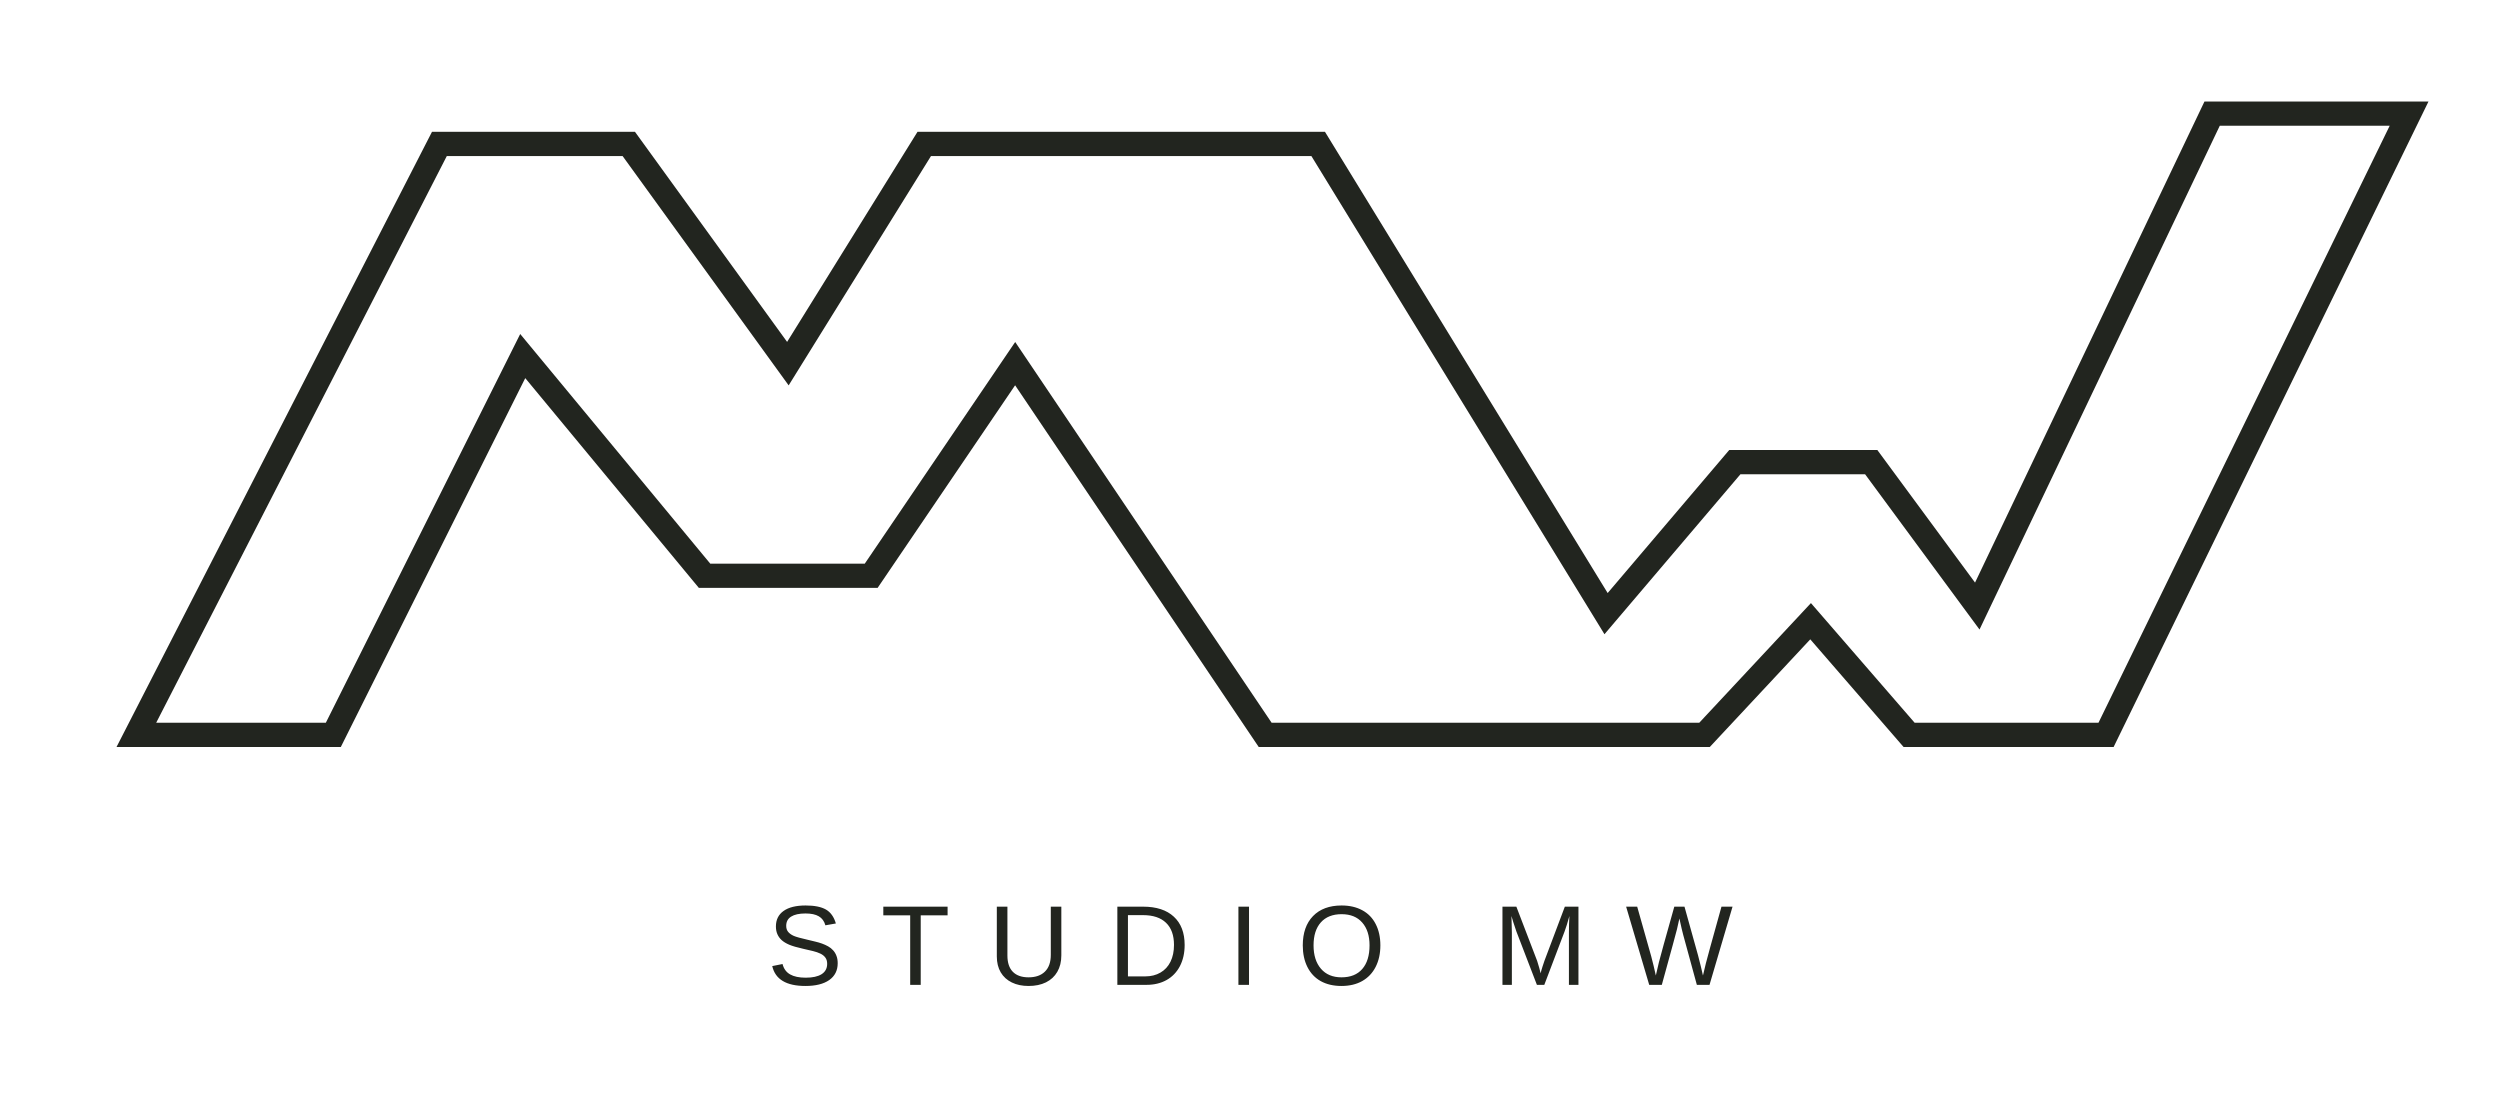
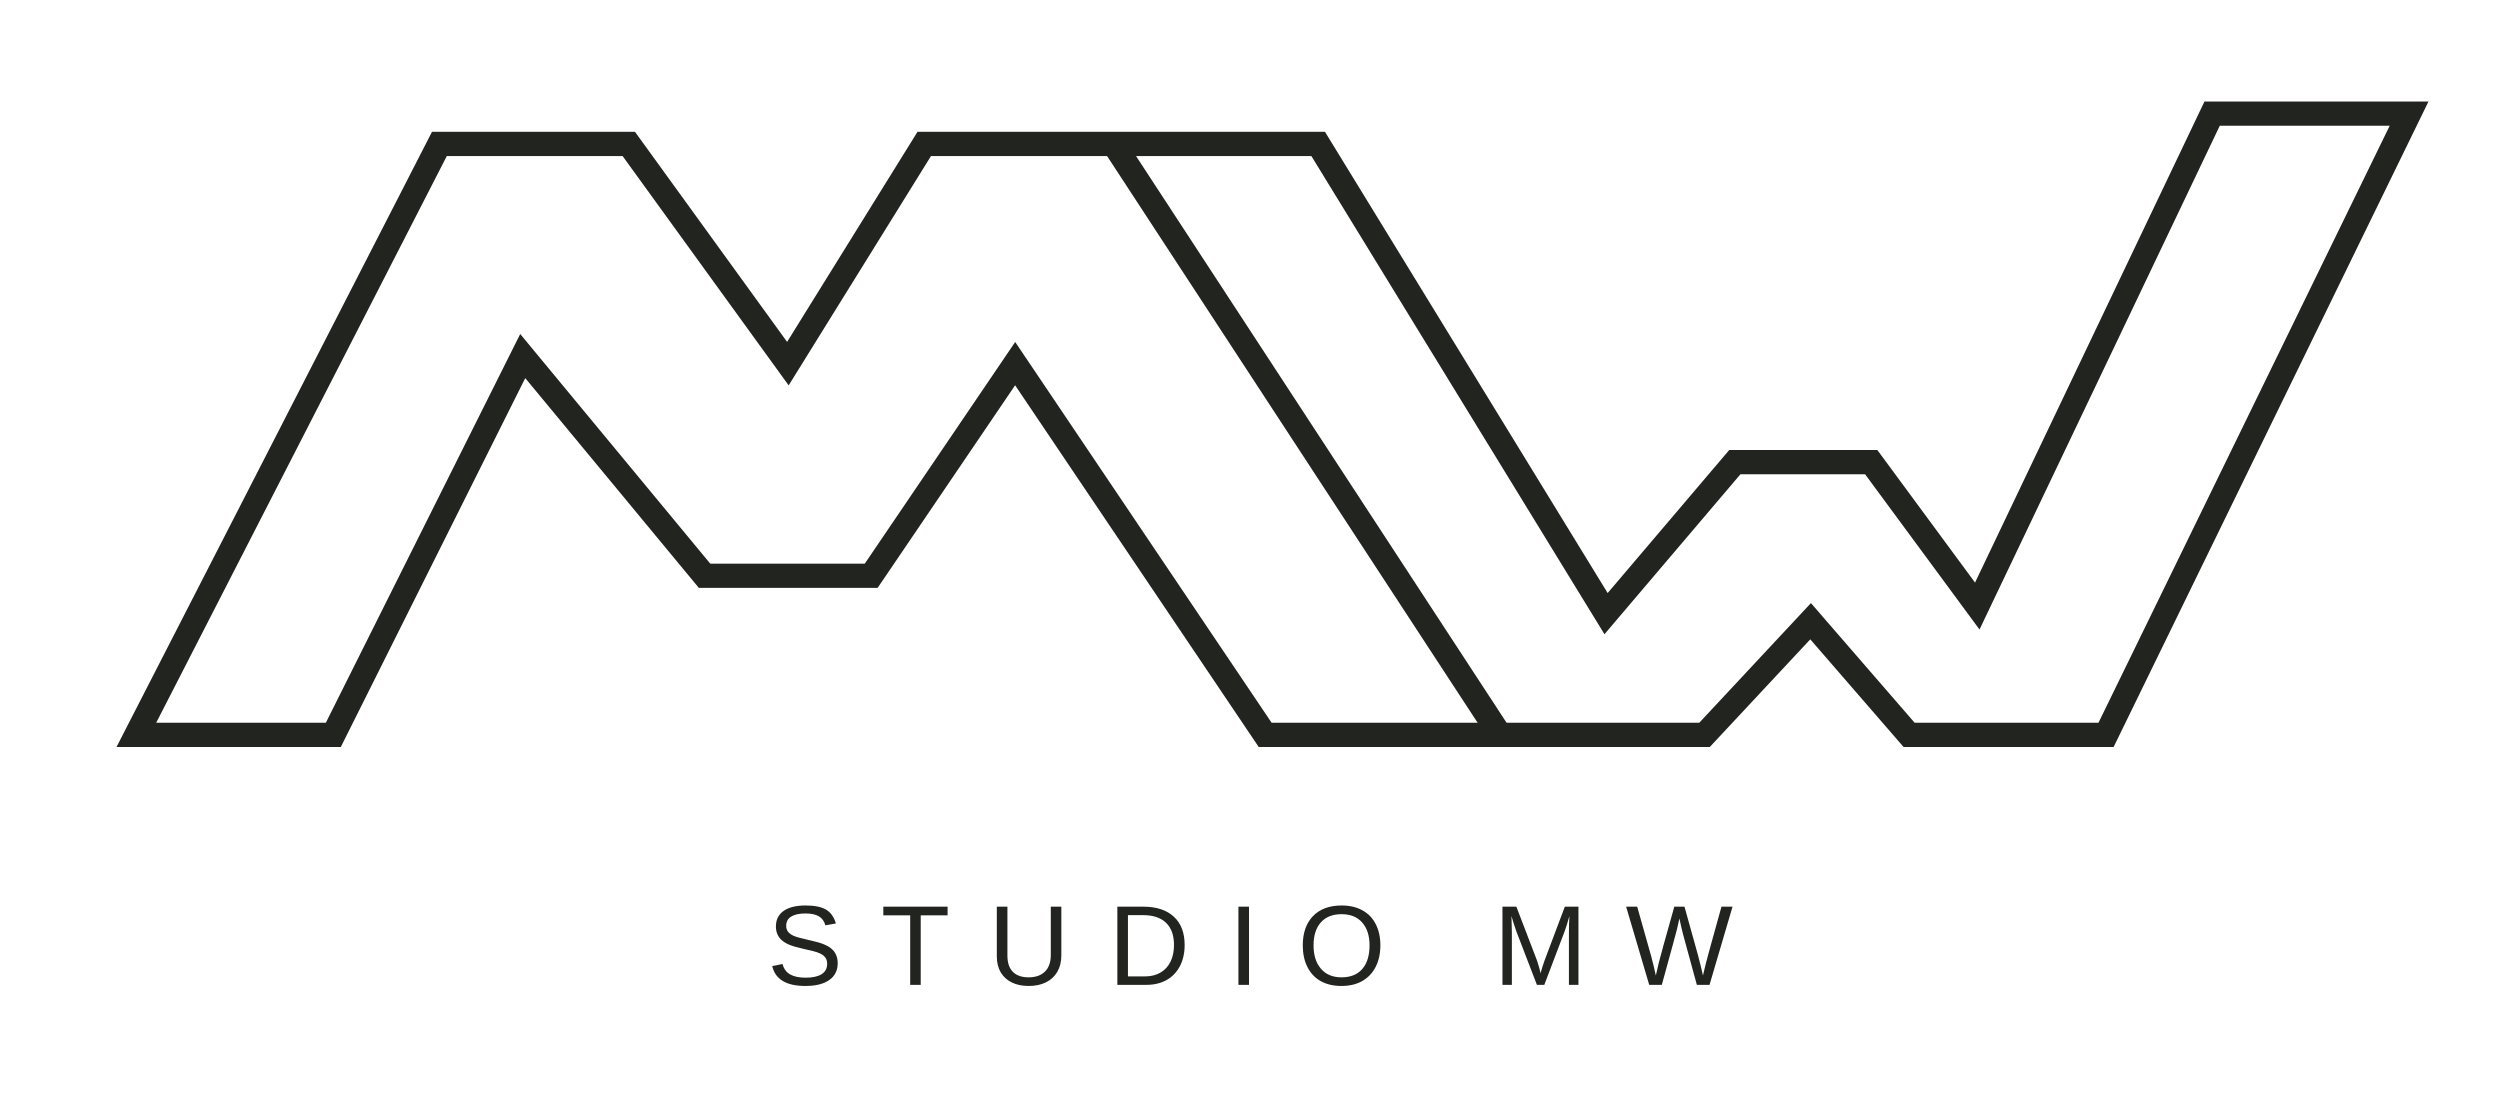
<svg xmlns="http://www.w3.org/2000/svg" viewBox="0 0 660 290" role="img" aria-labelledby="title">
  <g transform="translate(20 10) scale(2)" fill="none" stroke="#22251f" stroke-width="3.2" stroke-linejoin="miter">
    <path d="M8 92 48 14H73L94 43 112 14H164L202 76 219 56H237L251 75 282 10H308L268 92H242L229 77 215 92H157L124 43 105 71H83L59 42 34 92Z" />
+     <path d="M137 14 188 92" />
  </g>
  <text x="330" y="260" text-anchor="middle" fill="#22251f" font-family="Arial,sans-serif" font-size="30" letter-spacing="10">STUDIO MW</text>
</svg>
